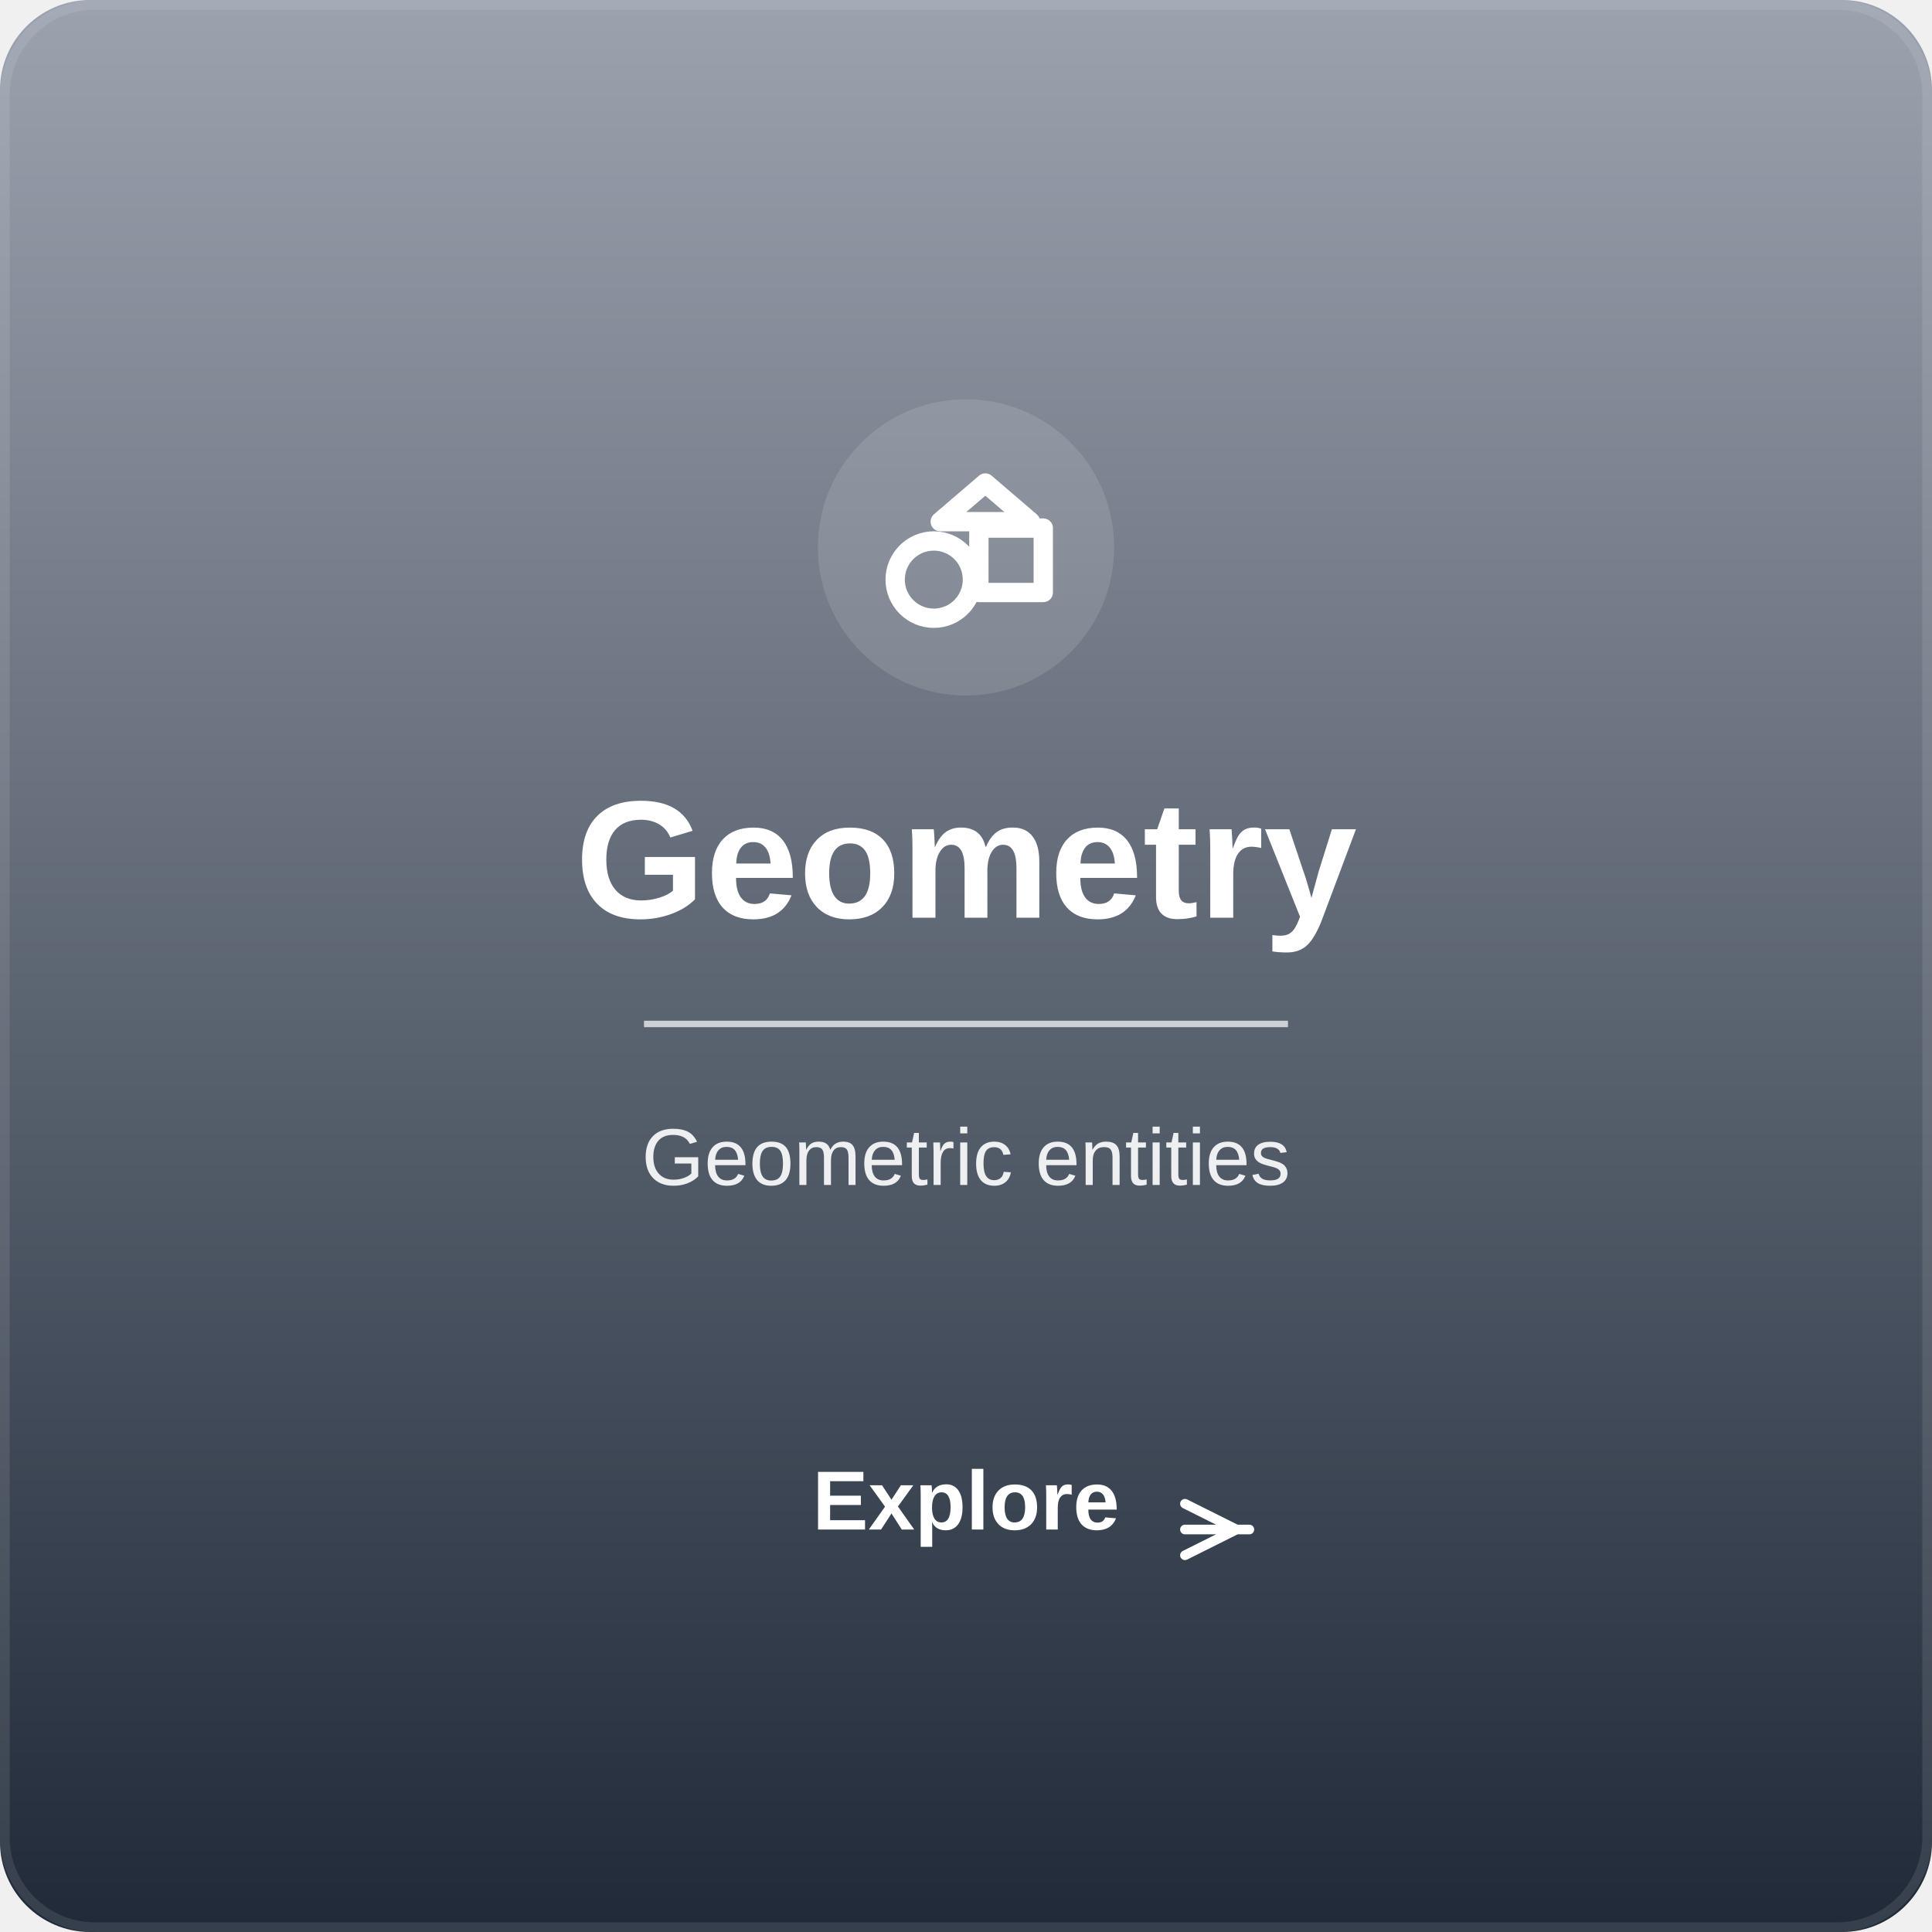
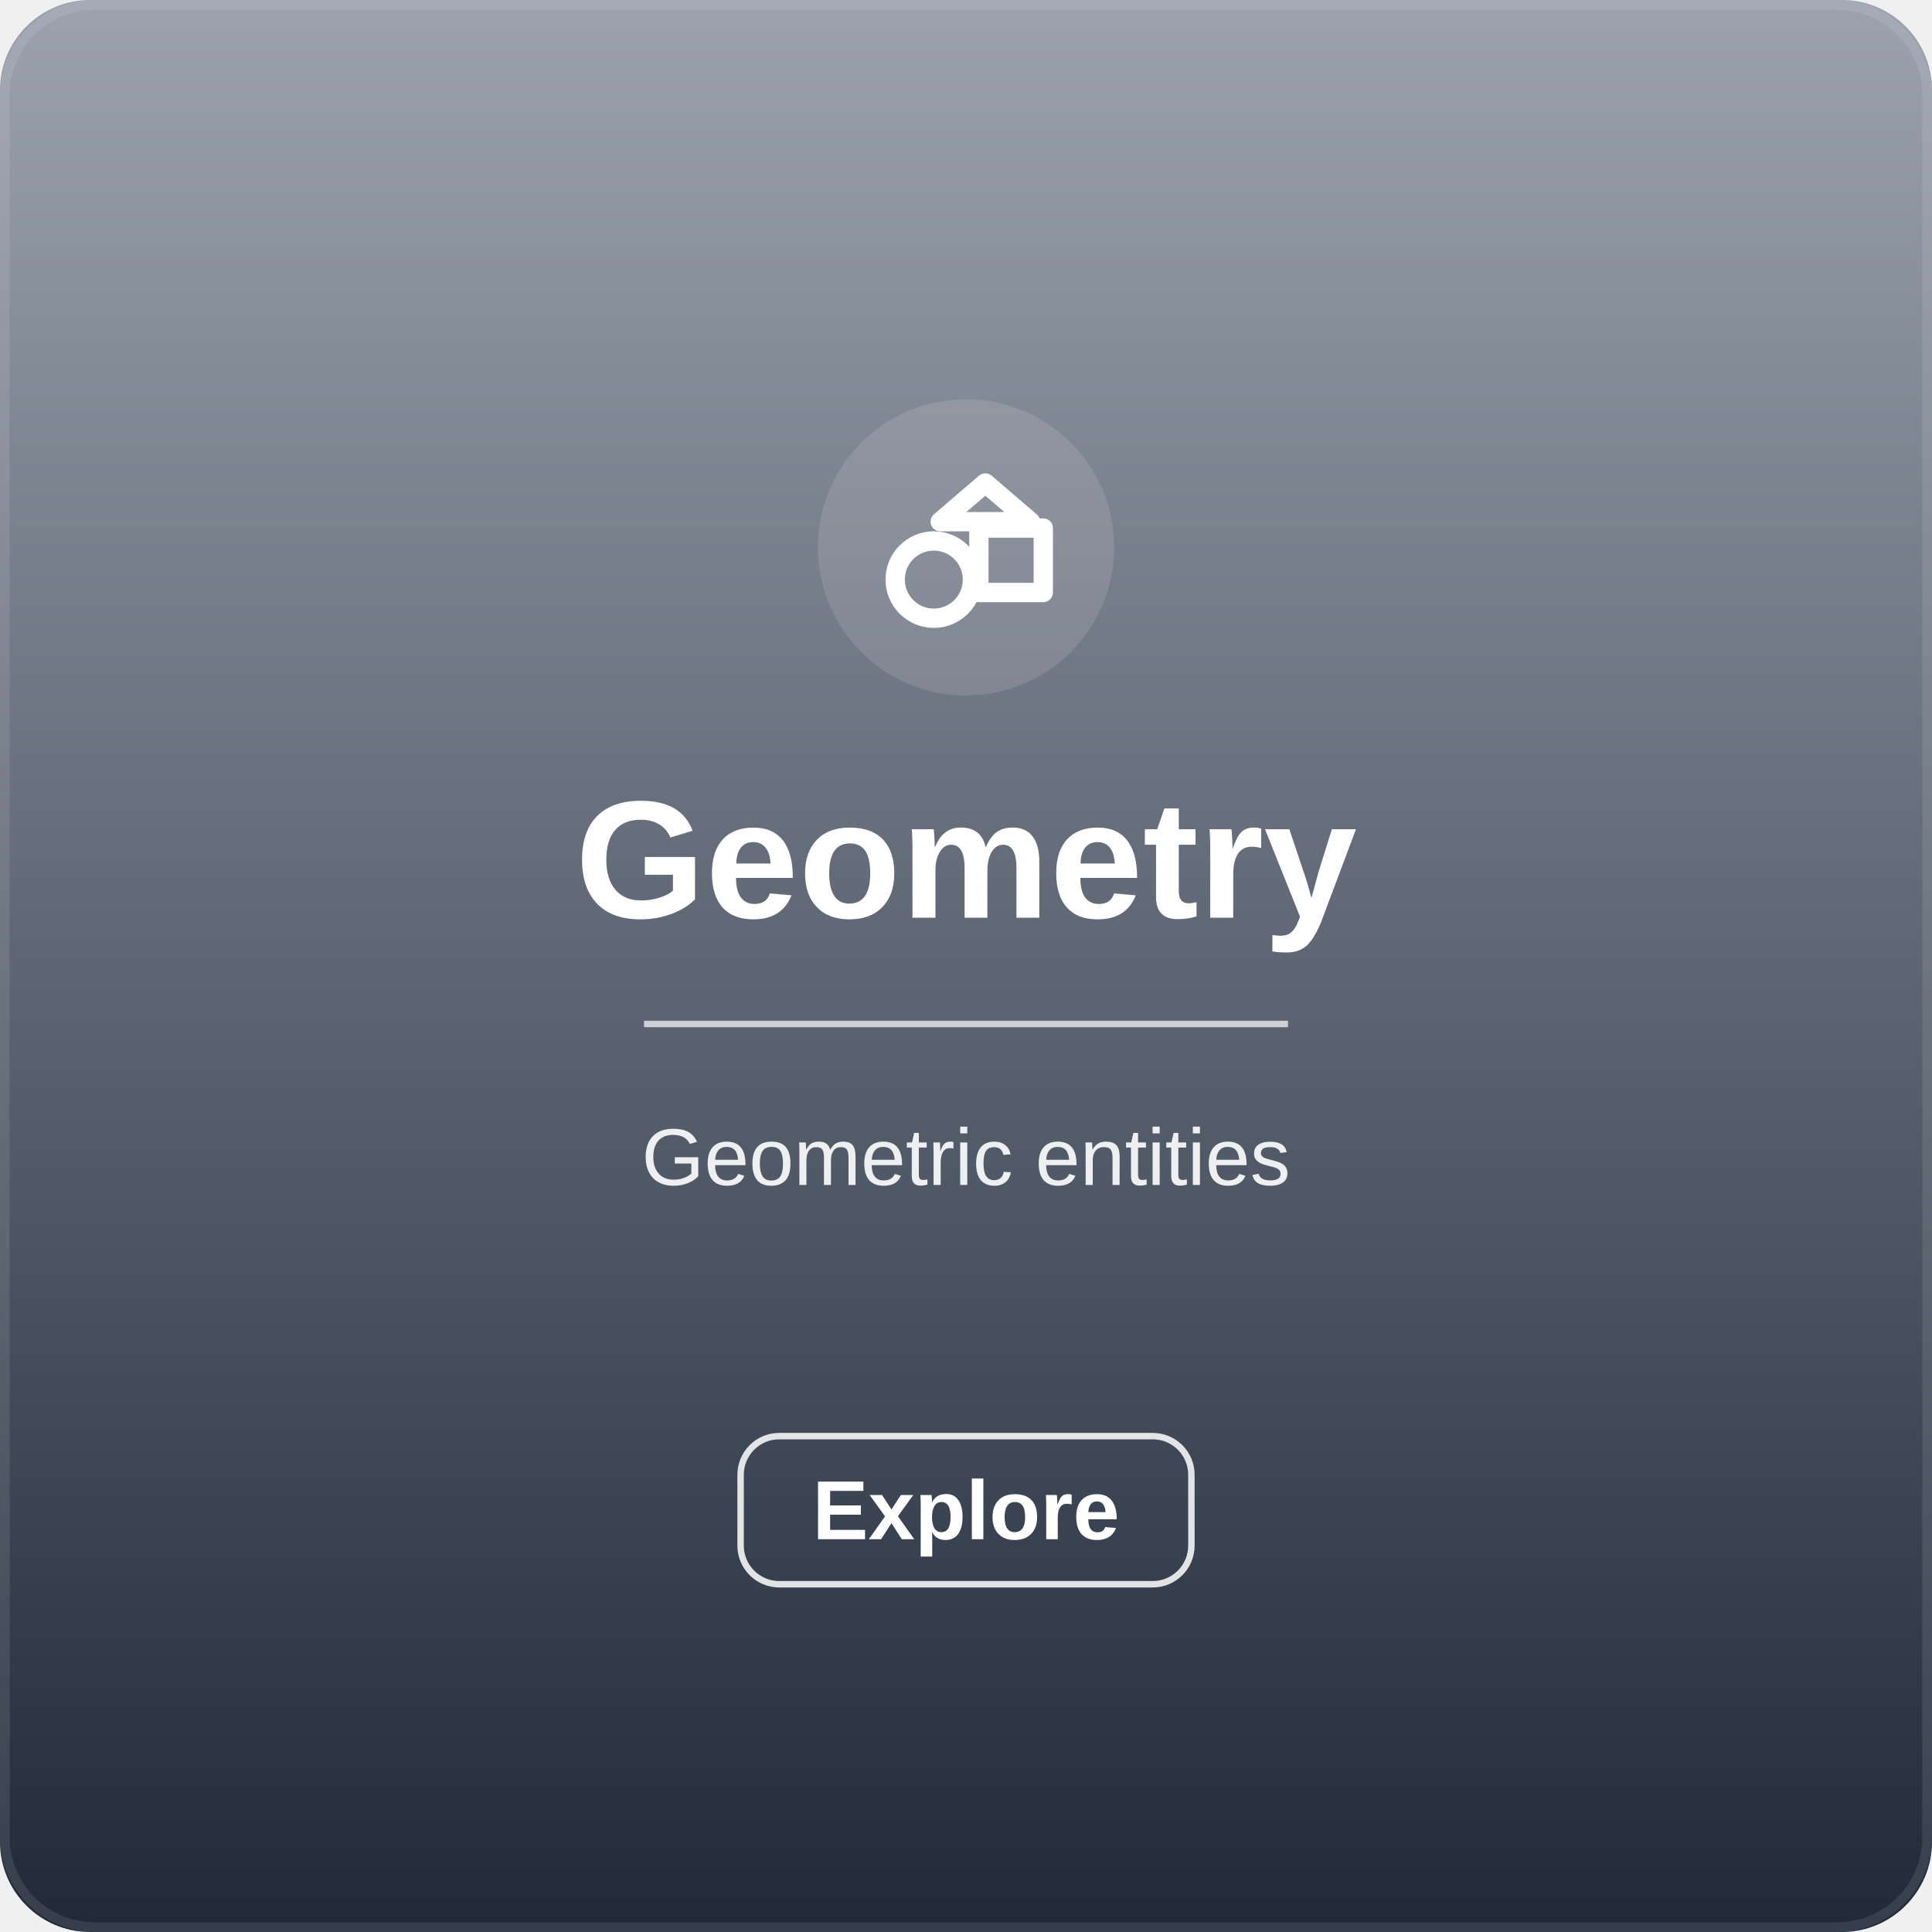
<svg xmlns="http://www.w3.org/2000/svg" width="600" height="600" viewBox="0 0 600 600">
  <defs>
    <linearGradient id="bgGradient" x1="0%" y1="0%" x2="0%" y2="100%">
      <stop offset="0%" stop-color="#9CA3AF" />
      <stop offset="100%" stop-color="#1F2937" />
    </linearGradient>
    <clipPath id="cardClip">
      <rect x="0" y="0" width="600" height="600" rx="28" ry="28" />
    </clipPath>
  </defs>
  <g clip-path="url(#cardClip)">
    <rect x="0" y="0" width="600" height="600" fill="url(#bgGradient)" />
    <circle cx="300" cy="170" r="46" fill="#FFFFFF" opacity="0.12" />
    <g transform="translate(300,170)">
      <g fill="none" stroke="#FFFFFF" stroke-width="6" stroke-linecap="round" stroke-linejoin="round">
        <circle cx="-10" cy="10" r="12" />
        <rect x="4" y="-6" width="20" height="20" />
        <path d="M-8 -8 l14 -12 l14 12 z" />
      </g>
    </g>
    <text x="300" y="285" text-anchor="middle" font-family="Arial, Helvetica, sans-serif" font-weight="800" font-size="52" fill="#FFFFFF">Geometry</text>
    <line x1="200" y1="318" x2="400" y2="318" stroke="#FFFFFF" stroke-width="2" opacity="0.7" />
    <text x="300" y="368" text-anchor="middle" font-family="Arial, Helvetica, sans-serif" font-weight="400" font-size="25" fill="#FFFFFF" opacity="0.9">Geometric entities</text>
-     <text x="300" y="475" text-anchor="middle" font-family="Arial, Helvetica, sans-serif" font-weight="700" font-size="26" fill="#FFFFFF">Explore</text>
-     <path d="M368 467 l16 8 l-16 8 M368 475 h20" stroke="#FFFFFF" stroke-width="3" fill="none" stroke-linecap="round" stroke-linejoin="round" />
+     <rect x="230" y="446" width="140" height="46" rx="12" ry="12" fill="none" stroke="#FFFFFF" stroke-width="2" opacity="0.85" />
+     <text x="300" y="469" text-anchor="middle" dominant-baseline="central" font-family="Arial, Helvetica, sans-serif" font-weight="700" font-size="26" fill="#FFFFFF">Explore</text>
  </g>
  <rect x="1.5" y="1.5" width="597" height="597" rx="28" ry="28" fill="none" stroke="#FFFFFF" stroke-opacity="0.1" stroke-width="3" />
</svg>
